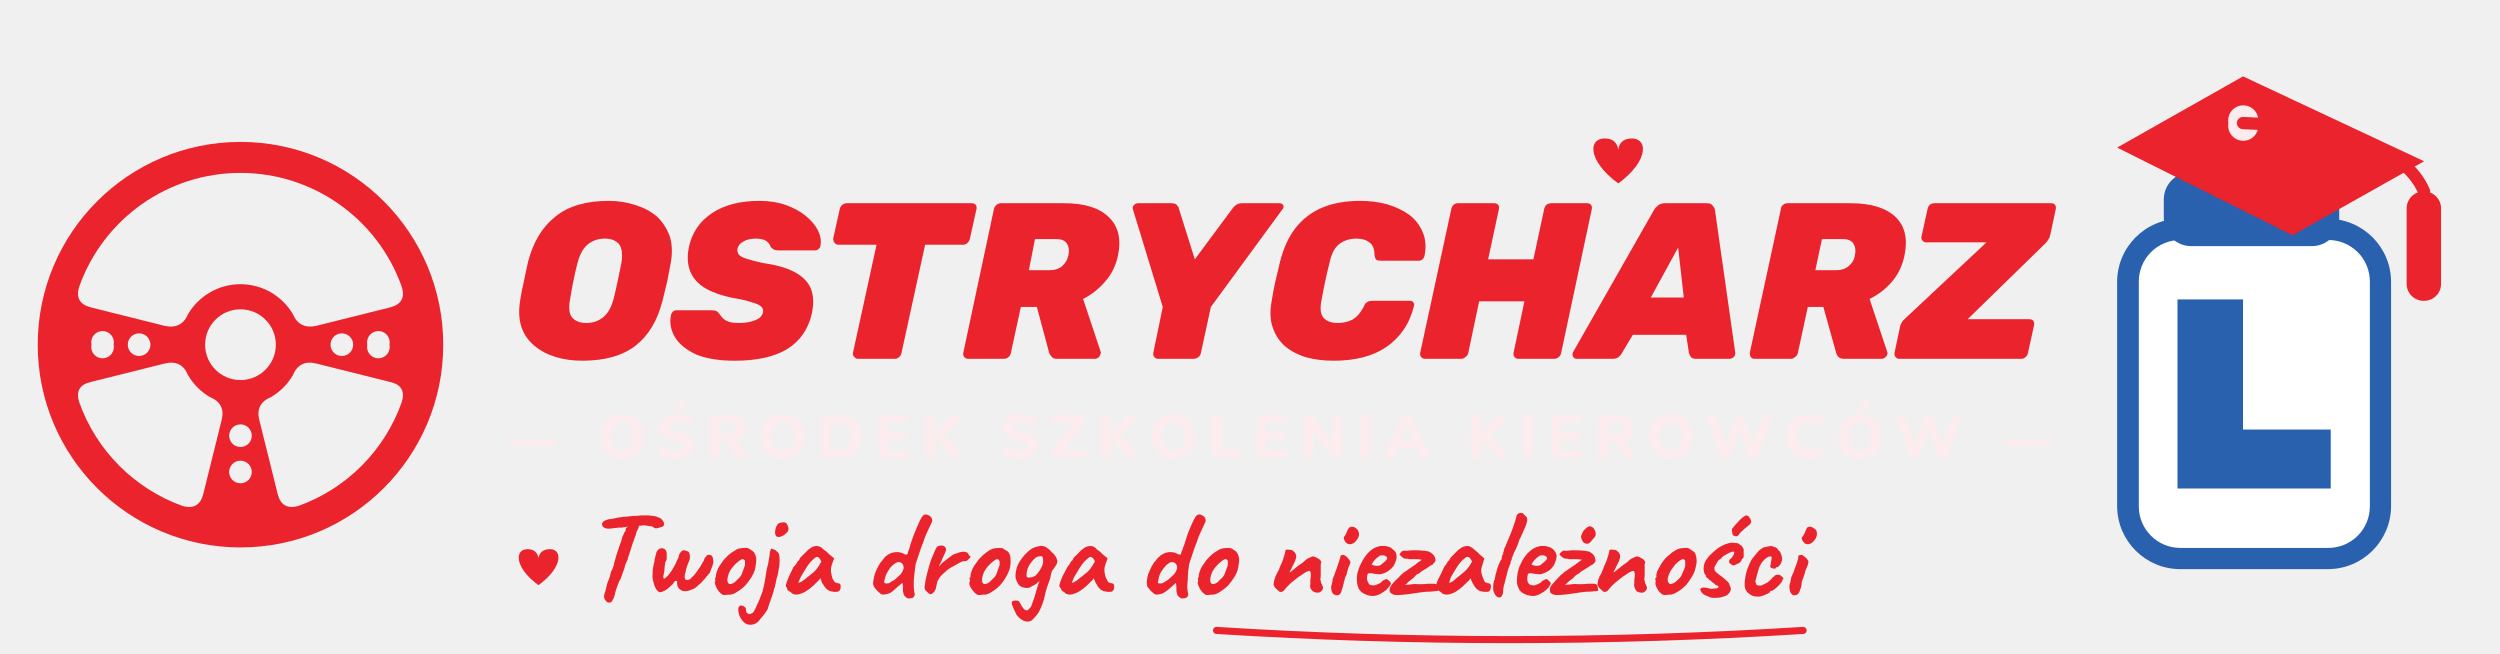
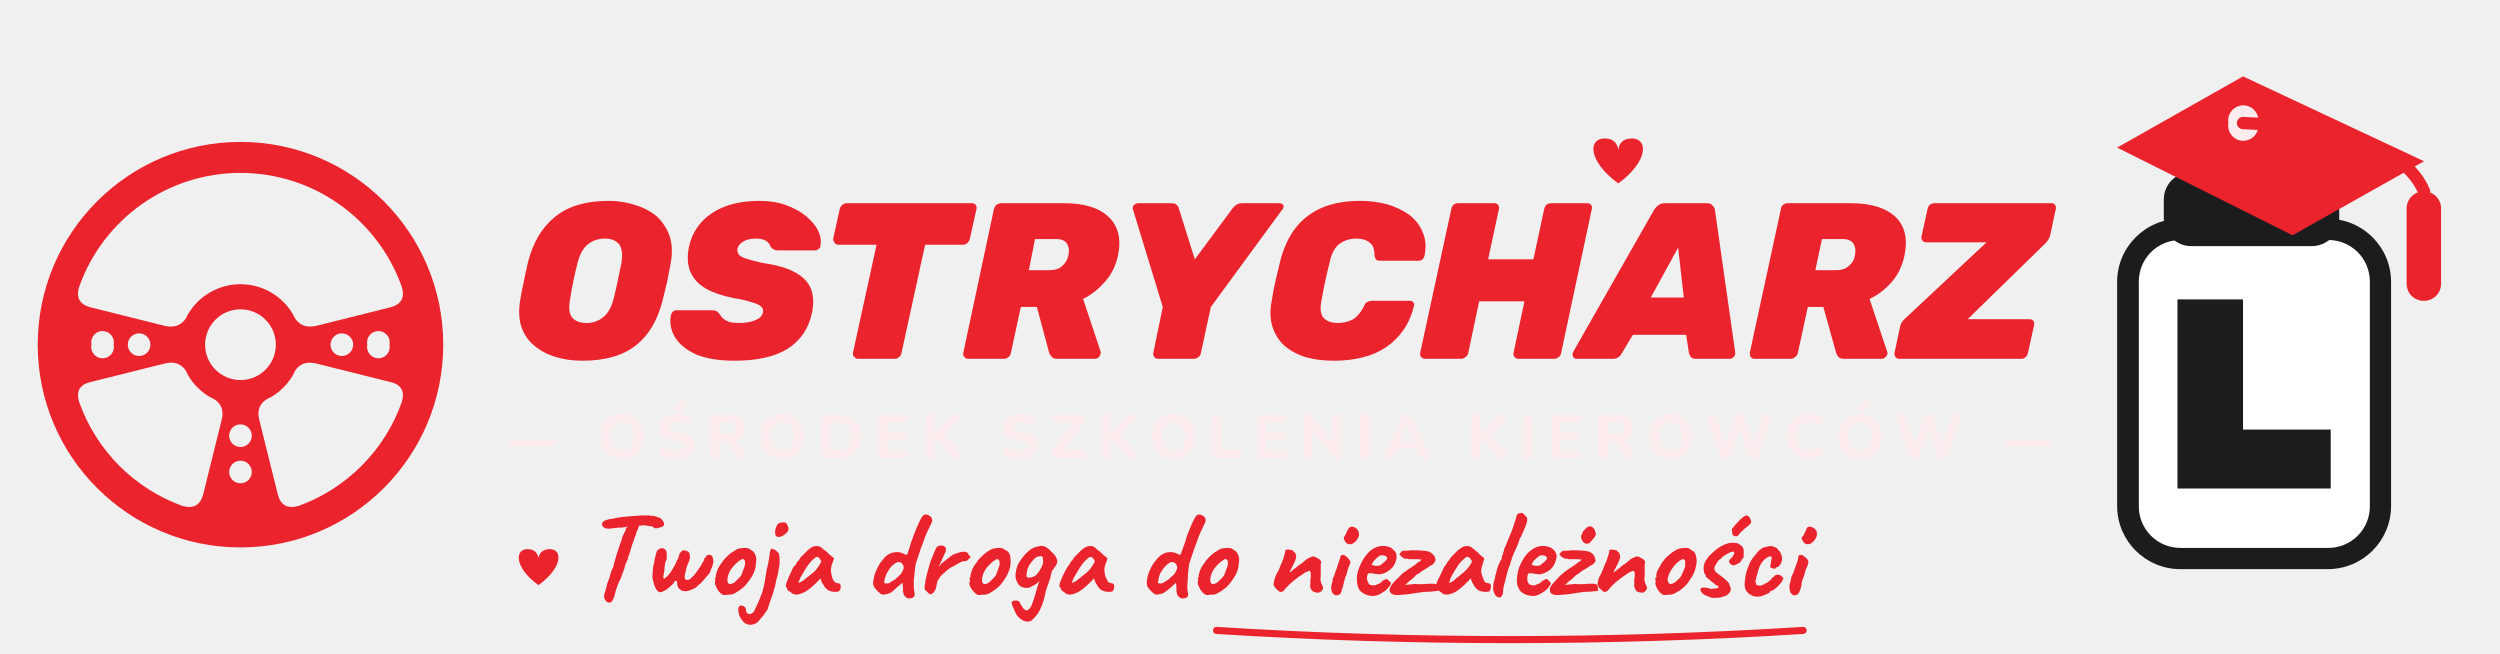
<svg xmlns="http://www.w3.org/2000/svg" viewBox="0 0 5302 1387" width="5302" height="1387" role="img" aria-label="OSK Ostrycharz — Ośrodek Szkolenia Kierowców">
  <path fill="#EA232C" d="M80,731A430,430 0 1,1 940,731A430,430 0 1,1 80,731ZM852,608A363,363 0 0,0 168,608Q157,643 193,652L349,691Q385,699 399,666A129,129 0 0,1 621,666Q635,699 671,691L827,652Q863,643 852,608ZM168,853A363,363 0 0,0 387,1073Q422,1083 431,1048L470,891Q479,856 445,842A129,129 0 0,1 399,796Q385,762 349,771L193,810Q157,818 168,853ZM633,1073A363,363 0 0,0 852,853Q863,818 827,810L671,771Q635,762 621,796A129,129 0 0,1 575,842Q541,856 550,891L589,1048Q598,1083 633,1073ZM435,731A75,75 0 1,0 585,731A75,75 0 1,0 435,731ZM701,731A24,24 0 1,0 749,731A24,24 0 1,0 701,731ZM271,731A24,24 0 1,0 319,731A24,24 0 1,0 271,731ZM779,731A24,24 0 1,0 826,731A24,24 0 1,0 779,731ZM194,731A24,24 0 1,0 241,731A24,24 0 1,0 194,731ZM486,924A24,24 0 1,0 534,924A24,24 0 1,0 486,924ZM486,1001A24,24 0 1,0 534,1001A24,24 0 1,0 486,1001Z" />
  <path fill="#EA232C" d="M1235 765Q1204 765 1178 757Q1152 749 1133 733Q1114 717 1106 694Q1098 670 1103 638Q1106 618 1111 597Q1115 576 1120 555Q1136 493 1177 460Q1218 426 1291 426Q1321 426 1348 435Q1374 443 1393 459Q1411 476 1420 500Q1428 524 1423 555Q1419 576 1415 597Q1410 618 1405 638Q1389 701 1348 733Q1307 765 1235 765ZM1244 685Q1264 685 1279 673Q1294 661 1301 635Q1306 615 1310 596Q1314 576 1318 557Q1322 530 1313 518Q1303 506 1283 506Q1262 506 1247 518Q1232 530 1225 557Q1220 576 1216 596Q1212 615 1209 635Q1204 661 1213 673Q1223 685 1244 685Z M1558 765Q1509 765 1477 752Q1446 738 1432 716Q1418 693 1423 668Q1424 664 1427 661Q1430 658 1434 658H1509Q1516 658 1520 660Q1523 662 1526 666Q1529 671 1534 676Q1539 680 1547 683Q1555 685 1567 685Q1588 685 1602 679Q1615 674 1618 663Q1620 655 1614 650Q1609 645 1594 641Q1580 636 1555 632Q1520 625 1497 612Q1473 598 1464 576Q1455 554 1461 524Q1471 478 1510 452Q1549 426 1611 426Q1642 426 1667 435Q1692 444 1709 458Q1727 473 1735 489Q1743 506 1740 521Q1740 525 1736 528Q1733 531 1729 531H1650Q1644 531 1641 529Q1637 527 1634 523Q1633 517 1625 511Q1617 506 1603 506Q1587 506 1577 512Q1567 517 1564 527Q1563 535 1567 540Q1571 545 1584 549Q1596 553 1619 558Q1662 564 1687 578Q1712 592 1720 613Q1728 634 1722 664Q1711 714 1670 740Q1629 765 1558 765Z M1819 761Q1815 761 1812 757Q1808 754 1809 748L1859 519H1778Q1773 519 1770 515Q1767 511 1767 506L1781 443Q1782 438 1787 434Q1791 431 1796 431H2061Q2066 431 2069 434Q2072 438 2071 443L2057 506Q2056 511 2052 515Q2048 519 2043 519H1962L1912 748Q1911 754 1907 757Q1903 761 1898 761Z M2053 761Q2048 761 2045 757Q2042 754 2043 748L2108 443Q2109 438 2114 434Q2118 431 2123 431H2257Q2321 431 2351 460Q2382 489 2371 542Q2364 575 2343 598Q2323 621 2297 634L2334 745Q2334 747 2335 748Q2335 749 2334 750Q2333 755 2330 758Q2326 761 2322 761H2242Q2233 761 2230 756Q2226 752 2225 748L2199 651H2165L2144 748Q2143 754 2139 757Q2135 761 2129 761ZM2182 573H2226Q2243 573 2253 564Q2263 555 2266 541Q2269 527 2263 517Q2257 507 2240 507H2195Z M2456 761Q2451 761 2448 757Q2445 754 2446 748L2466 651L2403 445Q2401 440 2404 436Q2408 431 2414 431H2484Q2493 431 2496 435Q2500 439 2500 442L2534 550L2614 442Q2616 439 2621 435Q2626 431 2635 431H2713Q2720 431 2722 436Q2723 441 2719 445L2568 651L2547 748Q2546 754 2542 757Q2537 761 2532 761Z M2829 765Q2797 765 2771 758Q2744 750 2725 734Q2707 718 2699 694Q2691 670 2697 638Q2700 618 2705 596Q2710 574 2715 554Q2726 511 2748 483Q2771 454 2805 440Q2839 426 2885 426Q2914 426 2941 433Q2968 441 2988 455Q3008 470 3017 492Q3027 514 3021 543Q3020 547 3017 550Q3013 553 3009 553H2929Q2922 553 2919 551Q2916 548 2915 541Q2915 521 2904 514Q2894 506 2877 506Q2856 506 2841 517Q2826 528 2820 556Q2810 595 2803 635Q2797 663 2807 674Q2817 685 2837 685Q2854 685 2868 678Q2882 670 2892 651Q2895 643 2899 641Q2903 638 2911 638H2991Q2995 638 2997 641Q3000 644 2999 648Q2992 677 2977 699Q2962 721 2940 736Q2918 751 2890 758Q2862 765 2829 765Z M3023 761Q3017 761 3014 757Q3011 754 3012 748L3078 443Q3079 438 3083 434Q3087 431 3092 431H3169Q3174 431 3177 434Q3180 438 3179 443L3156 550H3252L3275 443Q3276 438 3280 434Q3285 431 3290 431H3366Q3371 431 3374 434Q3377 438 3376 443L3311 748Q3310 754 3306 757Q3302 761 3296 761H3220Q3215 761 3212 757Q3209 754 3210 748L3233 639H3137L3114 748Q3113 754 3108 757Q3104 761 3099 761Z M3344 761Q3338 761 3336 756Q3334 752 3336 747L3508 445Q3511 440 3516 436Q3522 431 3531 431H3620Q3629 431 3632 436Q3636 440 3637 445L3680 747Q3681 753 3677 757Q3673 761 3668 761H3597Q3589 761 3586 757Q3583 753 3582 749L3576 710H3463L3439 750Q3437 754 3433 757Q3428 761 3420 761ZM3501 631H3571L3559 525Z M3721 761Q3716 761 3713 757Q3711 754 3711 748L3777 443Q3777 438 3782 434Q3786 431 3791 431H3925Q3989 431 4020 460Q4050 489 4039 542Q4032 575 4012 598Q3992 621 3965 634L4002 745Q4003 747 4003 748Q4003 749 4003 750Q4002 755 3998 758Q3995 761 3990 761H3911Q3902 761 3898 756Q3895 752 3894 748L3867 651H3834L3813 748Q3812 754 3807 757Q3803 761 3798 761ZM3850 573H3895Q3911 573 3921 564Q3932 555 3934 541Q3937 527 3931 517Q3925 507 3908 507H3864Z M4028 761Q4023 761 4020 757Q4017 754 4018 748L4030 691Q4032 685 4035 681Q4039 677 4041 675L4213 514H4085Q4080 514 4077 510Q4074 507 4075 502L4088 443Q4089 438 4093 434Q4097 431 4103 431H4350Q4356 431 4358 434Q4361 438 4360 443L4348 499Q4347 504 4344 508Q4342 512 4339 515L4173 677H4304Q4309 677 4312 680Q4315 684 4314 689L4301 748Q4300 754 4296 757Q4292 761 4287 761Z" />
  <path fill="#FDECED" d="M1319 973Q1306 973 1296 967Q1285 961 1280 950Q1274 940 1274 925Q1274 915 1277 906Q1280 897 1286 891Q1292 885 1301 882Q1309 878 1319 878Q1333 878 1343 884Q1353 890 1359 900Q1365 911 1365 925Q1365 936 1361 945Q1358 954 1352 960Q1346 966 1338 969Q1330 973 1319 973ZM1319 956Q1327 956 1332 952Q1338 948 1341 942Q1344 935 1344 925Q1344 911 1337 903Q1331 895 1319 895Q1312 895 1306 899Q1301 902 1298 909Q1295 916 1295 925Q1295 940 1301 948Q1308 956 1319 956Z M1434 973Q1429 973 1423 972Q1417 971 1412 970Q1407 968 1403 966Q1400 964 1399 962Q1398 959 1398 956Q1398 954 1400 952Q1402 950 1404 949Q1407 949 1410 950Q1415 953 1421 955Q1428 956 1434 956Q1443 956 1448 953Q1452 950 1452 946Q1452 942 1449 940Q1446 938 1439 936L1424 933Q1412 930 1405 924Q1399 918 1399 907Q1399 901 1402 895Q1405 890 1410 886Q1415 882 1422 880Q1428 878 1437 878Q1444 878 1451 880Q1458 882 1463 885Q1466 887 1467 889Q1468 891 1468 894Q1467 896 1466 898Q1464 900 1461 900Q1459 901 1456 899Q1451 897 1446 896Q1442 895 1436 895Q1431 895 1427 896Q1423 898 1421 900Q1419 903 1419 906Q1419 910 1422 913Q1425 915 1432 916L1446 919Q1459 922 1465 928Q1472 934 1472 944Q1472 951 1469 956Q1466 961 1461 965Q1456 969 1450 971Q1443 973 1434 973ZM1443 871Q1441 873 1439 873Q1437 873 1435 872Q1433 870 1433 868Q1432 866 1433 864L1443 850Q1444 848 1447 847Q1449 847 1451 848Q1453 849 1455 850Q1456 852 1456 854Q1457 856 1455 859Z M1516 973Q1511 973 1508 970Q1505 967 1505 962V890Q1505 885 1508 882Q1511 880 1516 880H1547Q1563 880 1571 887Q1579 894 1579 908Q1579 916 1576 923Q1572 929 1565 932Q1558 936 1547 936L1549 933H1554Q1559 933 1563 936Q1567 939 1570 944L1579 959Q1580 962 1580 966Q1580 969 1578 971Q1576 973 1571 973Q1567 973 1564 971Q1562 969 1560 965L1547 942Q1545 938 1542 937Q1540 936 1536 936H1526V962Q1526 967 1523 970Q1521 973 1516 973ZM1526 921H1544Q1552 921 1556 918Q1560 915 1560 908Q1560 902 1556 899Q1552 895 1544 895H1526Z M1660 973Q1646 973 1636 967Q1626 961 1620 950Q1614 940 1614 925Q1614 915 1617 906Q1621 897 1627 891Q1633 885 1641 882Q1649 878 1660 878Q1673 878 1683 884Q1694 890 1699 900Q1705 911 1705 925Q1705 936 1702 945Q1698 954 1693 960Q1687 966 1678 969Q1670 973 1660 973ZM1660 956Q1667 956 1673 952Q1678 948 1681 942Q1684 935 1684 925Q1684 911 1677 903Q1671 895 1660 895Q1652 895 1647 899Q1641 902 1638 909Q1635 916 1635 925Q1635 940 1642 948Q1648 956 1660 956Z M1752 971Q1747 971 1744 969Q1741 966 1741 961V890Q1741 885 1744 882Q1747 880 1752 880H1777Q1801 880 1814 892Q1827 903 1827 925Q1827 936 1823 945Q1820 954 1814 959Q1807 965 1798 968Q1789 971 1777 971ZM1762 955H1776Q1784 955 1789 953Q1795 951 1798 948Q1802 944 1804 938Q1805 933 1805 925Q1805 911 1798 903Q1791 896 1776 896H1762Z M1874 971Q1868 971 1866 969Q1863 966 1863 961V890Q1863 885 1866 882Q1868 880 1874 880H1919Q1923 880 1925 882Q1927 884 1927 887Q1927 891 1925 893Q1923 895 1919 895H1882V917H1916Q1920 917 1922 919Q1924 921 1924 925Q1924 929 1922 931Q1920 933 1916 933H1882V956H1919Q1923 956 1925 958Q1927 960 1927 963Q1927 967 1925 969Q1923 971 1919 971Z M1973 973Q1968 973 1965 970Q1963 967 1963 962V889Q1963 884 1965 881Q1968 878 1973 878Q1978 878 1980 881Q1983 884 1983 889V920H1983L2018 883Q2020 881 2022 880Q2025 879 2028 879Q2032 879 2034 881Q2036 883 2036 886Q2036 890 2033 892L1999 928L1999 919L2035 958Q2038 961 2038 965Q2038 968 2036 970Q2034 973 2029 973Q2026 973 2023 971Q2021 969 2018 966L1983 929H1983V962Q1983 967 1980 970Q1978 973 1973 973Z M2163 973Q2158 973 2152 972Q2146 971 2141 970Q2136 968 2132 966Q2129 964 2128 962Q2127 959 2127 956Q2127 954 2129 952Q2131 950 2133 949Q2136 949 2139 950Q2144 953 2150 955Q2157 956 2163 956Q2173 956 2177 953Q2181 950 2181 946Q2181 942 2178 940Q2175 938 2168 936L2153 933Q2141 930 2135 924Q2128 918 2128 907Q2128 901 2131 895Q2134 890 2139 886Q2144 882 2151 880Q2157 878 2166 878Q2173 878 2180 880Q2187 882 2192 885Q2195 887 2196 889Q2197 891 2197 894Q2196 896 2195 898Q2193 900 2191 900Q2188 901 2185 899Q2180 897 2175 896Q2171 895 2166 895Q2160 895 2156 896Q2152 898 2150 900Q2148 903 2148 906Q2148 910 2151 913Q2154 915 2161 916L2175 919Q2188 922 2194 928Q2201 934 2201 944Q2201 951 2198 956Q2195 961 2190 965Q2185 969 2179 971Q2172 973 2163 973Z M2241 971Q2237 971 2234 970Q2232 968 2231 965Q2230 963 2231 959Q2232 956 2234 952L2282 890V896H2239Q2235 896 2232 894Q2230 892 2230 888Q2230 884 2232 882Q2235 880 2239 880H2291Q2295 880 2298 881Q2300 883 2301 886Q2302 888 2301 892Q2300 895 2297 899L2250 961V955H2295Q2299 955 2302 957Q2304 959 2304 963Q2304 967 2302 969Q2299 971 2295 971Z M2346 973Q2341 973 2338 970Q2335 967 2335 962V889Q2335 884 2338 881Q2341 878 2346 878Q2350 878 2353 881Q2356 884 2356 889V920H2356L2391 883Q2393 881 2395 880Q2398 879 2401 879Q2405 879 2407 881Q2409 883 2409 886Q2409 890 2406 892L2371 928L2372 919L2408 958Q2411 961 2411 965Q2411 968 2409 970Q2407 973 2402 973Q2398 973 2396 971Q2394 969 2391 966L2356 929H2356V962Q2356 967 2353 970Q2351 973 2346 973Z M2489 973Q2475 973 2465 967Q2454 961 2449 950Q2443 940 2443 925Q2443 915 2446 906Q2450 897 2456 891Q2462 885 2470 882Q2478 878 2489 878Q2502 878 2512 884Q2523 890 2528 900Q2534 911 2534 925Q2534 936 2531 945Q2527 954 2521 960Q2515 966 2507 969Q2499 973 2489 973ZM2489 956Q2496 956 2502 952Q2507 948 2510 942Q2513 935 2513 925Q2513 911 2506 903Q2500 895 2489 895Q2481 895 2475 899Q2470 902 2467 909Q2464 916 2464 925Q2464 940 2471 948Q2477 956 2489 956Z M2581 971Q2576 971 2573 969Q2570 966 2570 961V890Q2570 885 2573 882Q2576 879 2580 879Q2585 879 2588 882Q2591 885 2591 890V954H2625Q2630 954 2632 957Q2634 959 2634 963Q2634 967 2632 969Q2630 971 2625 971Z M2676 971Q2671 971 2669 969Q2666 966 2666 961V890Q2666 885 2669 882Q2671 880 2676 880H2722Q2726 880 2728 882Q2730 884 2730 887Q2730 891 2728 893Q2726 895 2722 895H2685V917H2719Q2723 917 2725 919Q2727 921 2727 925Q2727 929 2725 931Q2723 933 2719 933H2685V956H2722Q2726 956 2728 958Q2730 960 2730 963Q2730 967 2728 969Q2726 971 2722 971Z M2775 973Q2770 973 2768 970Q2765 968 2765 963V889Q2765 884 2768 881Q2770 878 2774 878Q2778 878 2780 880Q2782 881 2784 884L2830 943H2826V888Q2826 883 2829 881Q2831 878 2836 878Q2840 878 2843 881Q2845 883 2845 888V963Q2845 967 2843 970Q2841 973 2837 973Q2833 973 2831 971Q2829 970 2826 967L2781 908H2784V963Q2784 968 2782 970Q2779 973 2775 973Z M2894 973Q2890 973 2887 970Q2884 967 2884 962V889Q2884 884 2887 881Q2890 878 2894 878Q2899 878 2902 881Q2904 884 2904 889V962Q2904 967 2902 970Q2899 973 2894 973Z M2946 973Q2943 973 2940 971Q2938 969 2938 966Q2937 963 2939 960L2972 887Q2974 882 2977 880Q2980 878 2984 878Q2987 878 2990 880Q2993 882 2995 887L3029 960Q3030 963 3030 966Q3029 969 3027 971Q3025 973 3022 973Q3017 973 3015 970Q3012 968 3010 964L3003 946L3011 951H2956L2965 946L2957 964Q2955 968 2953 970Q2951 973 2946 973ZM2983 901 2967 941 2963 936H3004L3001 941L2984 901Z M3130 973Q3125 973 3122 970Q3120 967 3120 962V889Q3120 884 3122 881Q3125 878 3130 878Q3135 878 3137 881Q3140 884 3140 889V920H3140L3175 883Q3177 881 3180 880Q3182 879 3185 879Q3190 879 3192 881Q3194 883 3193 886Q3193 890 3191 892L3156 928L3156 919L3192 958Q3195 961 3195 965Q3196 968 3193 970Q3191 973 3187 973Q3183 973 3181 971Q3178 969 3175 966L3140 929H3140V962Q3140 967 3138 970Q3135 973 3130 973Z M3240 973Q3235 973 3233 970Q3230 967 3230 962V889Q3230 884 3233 881Q3235 878 3240 878Q3245 878 3248 881Q3250 884 3250 889V962Q3250 967 3248 970Q3245 973 3240 973Z M3300 971Q3295 971 3292 969Q3290 966 3290 961V890Q3290 885 3292 882Q3295 880 3300 880H3346Q3350 880 3352 882Q3354 884 3354 887Q3354 891 3352 893Q3350 895 3346 895H3309V917H3343Q3347 917 3349 919Q3351 921 3351 925Q3351 929 3349 931Q3347 933 3343 933H3309V956H3346Q3350 956 3352 958Q3354 960 3354 963Q3354 967 3352 969Q3350 971 3346 971Z M3399 973Q3395 973 3392 970Q3389 967 3389 962V890Q3389 885 3392 882Q3395 880 3400 880H3431Q3447 880 3455 887Q3463 894 3463 908Q3463 916 3460 923Q3456 929 3449 932Q3442 936 3431 936L3432 933H3438Q3443 933 3447 936Q3451 939 3454 944L3462 959Q3464 962 3464 966Q3464 969 3462 971Q3460 973 3455 973Q3451 973 3448 971Q3446 969 3444 965L3431 942Q3429 938 3426 937Q3423 936 3419 936H3410V962Q3410 967 3407 970Q3405 973 3399 973ZM3410 921H3428Q3436 921 3440 918Q3444 915 3444 908Q3444 902 3440 899Q3436 895 3428 895H3410Z M3543 973Q3530 973 3520 967Q3509 961 3504 950Q3498 940 3498 925Q3498 915 3501 906Q3505 897 3511 891Q3517 885 3525 882Q3533 878 3543 878Q3557 878 3567 884Q3578 890 3583 900Q3589 911 3589 925Q3589 936 3586 945Q3582 954 3576 960Q3570 966 3562 969Q3554 973 3543 973ZM3543 956Q3551 956 3557 952Q3562 948 3565 942Q3568 935 3568 925Q3568 911 3561 903Q3555 895 3543 895Q3536 895 3530 899Q3525 902 3522 909Q3519 916 3519 925Q3519 940 3526 948Q3532 956 3543 956Z M3659 973Q3655 973 3653 971Q3650 969 3648 964L3622 890Q3620 885 3623 882Q3625 878 3631 878Q3635 878 3638 880Q3640 882 3641 887L3663 950H3657L3680 887Q3681 882 3684 880Q3686 878 3690 878Q3693 878 3696 880Q3698 882 3699 887L3721 950H3716L3738 887Q3739 882 3742 880Q3744 878 3748 878Q3753 878 3756 882Q3758 885 3756 890L3730 964Q3728 969 3726 971Q3723 973 3719 973Q3715 973 3712 971Q3710 969 3708 964L3688 906H3691L3670 964Q3668 969 3666 971Q3663 973 3659 973Z M3836 973Q3822 973 3811 967Q3801 961 3795 950Q3789 940 3789 925Q3789 915 3792 906Q3796 897 3802 891Q3808 885 3817 882Q3825 878 3836 878Q3843 878 3850 880Q3856 881 3861 884Q3865 886 3866 889Q3867 892 3867 894Q3866 897 3864 899Q3863 901 3860 902Q3857 902 3854 900Q3850 898 3846 897Q3842 896 3837 896Q3828 896 3823 899Q3817 903 3814 909Q3811 916 3811 925Q3811 935 3814 941Q3817 948 3823 952Q3828 955 3837 955Q3841 955 3846 954Q3850 953 3854 951Q3857 949 3860 949Q3863 950 3865 952Q3866 954 3867 956Q3867 959 3866 962Q3865 964 3862 966Q3857 969 3850 971Q3843 973 3836 973Z M3945 973Q3931 973 3921 967Q3910 961 3905 950Q3899 940 3899 925Q3899 915 3902 906Q3906 897 3912 891Q3918 885 3926 882Q3934 878 3945 878Q3958 878 3968 884Q3979 890 3984 900Q3990 911 3990 925Q3990 936 3987 945Q3983 954 3977 960Q3971 966 3963 969Q3955 973 3945 973ZM3945 956Q3952 956 3958 952Q3963 948 3966 942Q3969 935 3969 925Q3969 911 3962 903Q3956 895 3945 895Q3937 895 3932 899Q3926 902 3923 909Q3920 916 3920 925Q3920 940 3927 948Q3933 956 3945 956ZM3952 871Q3950 873 3948 873Q3946 873 3944 872Q3942 870 3942 868Q3941 866 3943 864L3952 850Q3954 848 3956 847Q3958 847 3960 848Q3963 849 3964 850Q3966 852 3966 854Q3966 856 3964 859Z M4060 973Q4056 973 4054 971Q4051 969 4049 964L4023 890Q4021 885 4024 882Q4026 878 4032 878Q4036 878 4039 880Q4041 882 4042 887L4064 950H4058L4081 887Q4082 882 4085 880Q4087 878 4091 878Q4094 878 4097 880Q4099 882 4100 887L4122 950H4117L4139 887Q4140 882 4143 880Q4145 878 4149 878Q4154 878 4157 882Q4159 885 4157 890L4131 964Q4129 969 4127 971Q4124 973 4120 973Q4116 973 4113 971Q4111 969 4109 964L4089 906H4092L4071 964Q4069 969 4067 971Q4065 973 4060 973Z" />
  <path stroke="#FDECED" stroke-width="14" stroke-linecap="round" d="M1087,939h86M4258,939h86" />
  <path fill="#EA232C" d="M1292 1278Q1287 1278 1284 1273Q1281 1269 1281 1265Q1281 1261 1284 1253Q1286 1245 1288 1237Q1291 1229 1293 1224Q1294 1220 1295 1216Q1296 1213 1296 1212Q1297 1211 1299 1206Q1301 1202 1302 1197Q1302 1195 1304 1189Q1306 1183 1308 1175Q1311 1167 1313 1160Q1316 1152 1318 1146Q1320 1140 1320 1138Q1322 1135 1323 1132Q1324 1129 1325 1128Q1326 1127 1327 1125Q1327 1124 1327 1122Q1327 1121 1328 1120Q1329 1120 1329 1118Q1330 1118 1330 1118Q1330 1119 1332 1117L1333 1108L1357 1108Q1356 1111 1355 1116Q1354 1121 1350 1128Q1349 1134 1347 1138Q1345 1142 1345 1144Q1345 1144 1343 1149Q1341 1154 1339 1161Q1337 1168 1335 1174Q1332 1181 1331 1187Q1329 1192 1328 1193Q1326 1197 1324 1206Q1321 1214 1316 1228Q1313 1232 1310 1241Q1307 1249 1305 1256Q1303 1267 1300 1271Q1298 1276 1296 1277Q1294 1278 1292 1278ZM1295 1121Q1284 1122 1280 1118Q1276 1115 1277 1110Q1278 1107 1281 1105Q1284 1103 1292 1101Q1295 1101 1300 1100Q1304 1099 1309 1098Q1317 1097 1323 1096Q1329 1096 1335 1095Q1341 1094 1351 1094Q1358 1093 1364 1093Q1369 1093 1369 1093Q1370 1093 1375 1093Q1380 1094 1385 1094Q1391 1095 1393 1096Q1400 1098 1403 1101Q1407 1105 1408 1109Q1409 1112 1408 1114Q1407 1116 1405 1117Q1399 1119 1395 1120Q1391 1121 1388 1120Q1386 1118 1384 1117Q1383 1116 1379 1116Q1374 1115 1366 1114Q1358 1115 1353 1115Q1347 1115 1347 1117L1331 1117L1318 1119Q1316 1119 1311 1119Q1306 1120 1301 1120Q1297 1121 1295 1121Z M1400 1256Q1396 1256 1392 1250Q1388 1244 1386 1235Q1383 1226 1384 1218Q1384 1209 1385 1204Q1386 1199 1387 1194Q1388 1192 1388 1191Q1388 1190 1388 1188Q1389 1185 1390 1180Q1391 1175 1392 1172Q1393 1169 1394 1168Q1397 1164 1401 1163Q1405 1162 1409 1164Q1412 1166 1413 1169Q1414 1171 1414 1175Q1414 1180 1414 1185Q1413 1190 1411 1192Q1411 1193 1410 1199Q1409 1205 1409 1211Q1408 1217 1407 1221Q1406 1225 1408 1227Q1409 1228 1413 1224Q1417 1221 1424 1211Q1429 1203 1431 1199Q1434 1194 1435 1190Q1437 1187 1439 1182Q1440 1177 1441 1175Q1442 1172 1444 1171Q1446 1167 1451 1167Q1456 1168 1460 1170Q1463 1173 1463 1179Q1464 1184 1461 1191Q1459 1195 1457 1201Q1455 1207 1454 1213Q1452 1218 1452 1223Q1452 1228 1454 1229Q1455 1230 1457 1230Q1461 1230 1464 1228Q1466 1225 1472 1220Q1474 1217 1478 1212Q1481 1208 1485 1202Q1488 1197 1490 1193Q1493 1189 1493 1188Q1493 1186 1495 1183Q1497 1181 1498 1180Q1498 1178 1501 1177Q1503 1176 1506 1177Q1509 1177 1510 1180Q1512 1181 1512 1185Q1513 1189 1513 1192Q1512 1195 1511 1200Q1509 1205 1507 1210Q1506 1215 1504 1216Q1503 1217 1501 1220Q1498 1223 1496 1226Q1489 1234 1486 1237Q1483 1239 1481 1241Q1476 1247 1468 1250Q1461 1253 1455 1254Q1448 1254 1445 1252Q1436 1247 1436 1237Q1436 1235 1436 1233Q1435 1232 1435 1232Q1434 1232 1432 1232Q1430 1233 1429 1236Q1426 1240 1420 1245Q1415 1250 1409 1253Q1403 1256 1400 1256Z M1537 1262Q1534 1262 1532 1261Q1530 1259 1527 1257Q1522 1252 1519 1245Q1516 1239 1516 1235Q1517 1233 1517 1231Q1517 1229 1517 1229Q1516 1227 1516 1227Q1517 1226 1517 1225Q1519 1225 1518 1222Q1518 1220 1520 1213Q1522 1206 1526 1200Q1528 1197 1531 1193Q1534 1188 1538 1184Q1542 1180 1545 1177Q1552 1171 1558 1168Q1563 1164 1569 1163Q1575 1162 1581 1162Q1588 1162 1592 1166Q1598 1169 1600 1173Q1603 1178 1604 1185Q1604 1193 1602 1204Q1600 1216 1589 1231Q1582 1241 1576 1246Q1569 1252 1562 1256Q1556 1260 1550 1261Q1543 1261 1537 1262ZM1564 1229Q1570 1224 1573 1218Q1575 1212 1578 1204Q1579 1202 1580 1198Q1580 1195 1580 1191Q1580 1188 1578 1187Q1576 1185 1573 1186Q1571 1187 1567 1190Q1559 1196 1552 1205Q1545 1214 1543 1226Q1542 1233 1544 1236Q1546 1240 1552 1238Q1557 1237 1564 1229Z M1606 1320Q1600 1325 1591 1325Q1582 1325 1576 1318Q1569 1310 1567 1302Q1565 1294 1566 1289Q1568 1284 1572 1284Q1573 1284 1576 1285Q1578 1286 1580 1288Q1582 1289 1582 1292Q1582 1296 1583 1298Q1584 1301 1588 1302Q1590 1303 1594 1301Q1597 1300 1600 1295Q1602 1291 1605 1284Q1609 1276 1612 1268Q1615 1260 1617 1255Q1620 1244 1622 1233Q1624 1221 1626 1208Q1628 1201 1629 1196Q1630 1191 1630 1190Q1630 1189 1631 1185Q1631 1182 1632 1179Q1632 1175 1633 1170Q1635 1165 1635 1164Q1635 1163 1638 1164Q1641 1165 1643 1166Q1646 1167 1647 1169Q1650 1171 1651 1173Q1653 1176 1653 1181Q1654 1187 1653 1198Q1653 1200 1652 1204Q1651 1209 1650 1216Q1649 1222 1647 1227Q1646 1233 1645 1237Q1644 1241 1643 1246Q1641 1250 1641 1252Q1641 1254 1639 1259Q1638 1263 1636 1268Q1634 1272 1634 1274Q1634 1275 1632 1279Q1631 1283 1628 1292Q1626 1295 1622 1301Q1618 1307 1613 1312Q1609 1318 1606 1320ZM1646 1137Q1643 1133 1644 1126Q1645 1118 1649 1112Q1653 1108 1659 1108Q1665 1107 1668 1110Q1671 1115 1672 1119Q1673 1124 1670 1128Q1663 1136 1656 1138Q1649 1140 1646 1137Z M1679 1258Q1678 1256 1674 1254Q1670 1252 1670 1251Q1670 1250 1669 1247Q1668 1245 1667 1244Q1666 1242 1668 1236Q1670 1230 1674 1221Q1678 1212 1683 1202Q1686 1200 1688 1197Q1690 1193 1691 1192Q1691 1191 1692 1190Q1693 1189 1694 1189L1696 1185Q1696 1184 1699 1181Q1702 1178 1706 1174Q1710 1170 1714 1166Q1718 1163 1721 1161Q1726 1158 1732 1158Q1738 1158 1743 1162Q1743 1162 1746 1165Q1749 1167 1753 1170Q1756 1173 1759 1176L1769 1184L1764 1198Q1761 1208 1763 1216Q1764 1224 1767 1230Q1769 1233 1771 1235Q1773 1236 1777 1237Q1779 1237 1781 1238Q1783 1240 1783 1243Q1783 1249 1781 1252Q1778 1255 1776 1255Q1767 1256 1759 1253Q1751 1250 1745 1238Q1743 1237 1742 1232Q1740 1228 1740 1226Q1739 1228 1737 1230Q1735 1232 1734 1233Q1715 1253 1701 1258Q1688 1264 1679 1258ZM1693 1236Q1695 1236 1699 1234Q1703 1232 1710 1226Q1719 1219 1725 1214Q1731 1209 1736 1201L1742 1191Q1739 1185 1737 1183Q1735 1181 1733 1181Q1730 1181 1725 1186Q1720 1190 1714 1198Q1708 1207 1701 1219Q1697 1225 1695 1231Q1693 1236 1693 1236Z M1929 1269Q1925 1270 1922 1267Q1919 1265 1917 1262Q1916 1257 1915 1254Q1915 1250 1915 1245L1914 1236L1903 1245Q1894 1254 1887 1258Q1879 1261 1872 1261Q1869 1261 1865 1257Q1861 1254 1858 1250Q1854 1246 1853 1243Q1851 1239 1852 1233Q1853 1226 1855 1218Q1858 1210 1862 1202Q1866 1194 1871 1189Q1879 1176 1893 1172Q1906 1169 1916 1174Q1920 1177 1923 1176Q1925 1176 1925 1173Q1926 1169 1928 1165Q1929 1161 1931 1154Q1938 1133 1943 1122Q1948 1110 1952 1102Q1955 1096 1958 1093Q1961 1091 1963 1091Q1966 1091 1970 1093Q1975 1096 1976 1099Q1977 1102 1977 1104Q1977 1107 1975 1110Q1972 1116 1967 1127Q1962 1137 1958 1150Q1953 1162 1949 1175Q1945 1187 1942 1196Q1941 1202 1940 1211Q1939 1220 1938 1230Q1938 1239 1938 1247Q1939 1254 1939 1256Q1941 1261 1939 1264Q1938 1267 1935 1268Q1932 1269 1929 1269ZM1885 1237Q1889 1235 1891 1233Q1894 1232 1898 1229Q1906 1222 1910 1218Q1914 1213 1916 1207Q1917 1203 1916 1200Q1915 1197 1912 1194Q1909 1192 1904 1192Q1900 1193 1894 1198Q1887 1204 1883 1212Q1878 1219 1875 1234Q1875 1236 1877 1237Q1880 1238 1885 1237Z M1968 1257Q1966 1255 1963 1252Q1960 1249 1961 1244Q1962 1236 1963 1230Q1964 1225 1966 1217Q1967 1214 1969 1206Q1971 1198 1974 1189Q1978 1180 1981 1172Q1984 1164 1987 1160Q1990 1157 1996 1157Q2002 1157 2004 1160Q2007 1162 2006 1168Q2004 1174 1998 1186Q1997 1190 1995 1193Q1993 1197 1992 1199Q1991 1201 1992 1201Q1994 1198 1998 1194Q2003 1190 2007 1187Q2012 1183 2016 1180Q2021 1177 2022 1176Q2024 1175 2027 1174Q2030 1173 2031 1173Q2037 1170 2045 1170Q2052 1171 2054 1175Q2054 1177 2055 1178Q2057 1179 2057 1179Q2058 1179 2058 1180Q2058 1181 2058 1181Q2058 1183 2054 1186Q2051 1190 2047 1190Q2043 1190 2040 1191Q2038 1192 2034 1194Q2024 1200 2016 1204Q2008 1209 1999 1218Q1997 1220 1995 1222Q1993 1224 1991 1228Q1990 1229 1988 1233Q1987 1238 1986 1242Q1985 1246 1985 1247Q1985 1247 1984 1250Q1983 1252 1982 1254Q1978 1259 1975 1260Q1972 1261 1968 1257Z M2077 1262Q2074 1262 2072 1261Q2070 1259 2067 1257Q2062 1252 2058 1245Q2055 1239 2056 1235Q2057 1233 2057 1231Q2057 1229 2057 1229Q2055 1227 2056 1227Q2056 1226 2057 1225Q2059 1225 2058 1222Q2058 1220 2060 1213Q2062 1206 2066 1200Q2068 1197 2071 1193Q2074 1188 2078 1184Q2082 1180 2085 1177Q2092 1171 2097 1168Q2103 1164 2109 1163Q2115 1162 2121 1162Q2127 1162 2131 1166Q2138 1169 2140 1173Q2143 1178 2143 1185Q2144 1193 2142 1204Q2139 1216 2129 1231Q2122 1241 2116 1246Q2109 1252 2102 1256Q2096 1260 2090 1261Q2083 1261 2077 1262ZM2104 1229Q2110 1224 2113 1218Q2115 1212 2118 1204Q2119 1202 2120 1198Q2120 1195 2120 1191Q2119 1188 2118 1187Q2115 1185 2113 1186Q2111 1187 2107 1190Q2099 1196 2092 1205Q2085 1214 2083 1226Q2082 1233 2084 1236Q2086 1240 2092 1238Q2097 1237 2104 1229Z M2186 1317Q2178 1320 2170 1316Q2162 1312 2156 1304Q2155 1302 2153 1298Q2151 1294 2149 1289Q2147 1285 2146 1281Q2145 1278 2146 1277Q2147 1274 2151 1274Q2154 1273 2158 1274Q2162 1275 2162 1277Q2163 1278 2164 1280Q2165 1282 2166 1284Q2167 1286 2168 1287Q2171 1292 2175 1294Q2178 1295 2180 1294Q2184 1290 2187 1286Q2189 1281 2193 1269Q2196 1260 2198 1252Q2200 1245 2202 1239Q2203 1236 2204 1234Q2205 1231 2207 1230H2208Q2202 1234 2198 1238Q2194 1241 2187 1244Q2186 1246 2179 1247Q2173 1247 2167 1245Q2164 1243 2161 1241Q2159 1238 2158 1236Q2156 1233 2155 1229Q2153 1225 2154 1216Q2155 1206 2159 1197Q2162 1191 2168 1183Q2174 1175 2181 1169Q2188 1163 2194 1161Q2196 1160 2201 1159Q2207 1157 2211 1158Q2216 1159 2218 1160Q2221 1162 2226 1166Q2229 1170 2235 1175Q2240 1181 2241 1185Q2243 1189 2242 1193Q2241 1198 2238 1201Q2236 1205 2233 1208Q2230 1212 2229 1218Q2228 1226 2224 1236Q2220 1246 2218 1254L2214 1271Q2207 1294 2199 1304Q2191 1314 2186 1317ZM2180 1225Q2185 1225 2189 1224Q2193 1223 2197 1220Q2200 1217 2205 1210Q2209 1203 2211 1198Q2213 1193 2212 1186Q2212 1182 2210 1180Q2208 1179 2204 1180Q2199 1180 2195 1184Q2191 1187 2186 1194Q2182 1199 2179 1207Q2177 1215 2177 1220Q2177 1224 2180 1225Z M2259 1258Q2258 1256 2254 1254Q2251 1252 2251 1251Q2251 1250 2249 1247Q2248 1245 2247 1244Q2246 1242 2248 1236Q2250 1230 2254 1221Q2259 1212 2264 1202Q2266 1200 2268 1197Q2270 1193 2271 1192Q2271 1191 2272 1190Q2273 1189 2274 1189L2276 1185Q2276 1184 2279 1181Q2282 1178 2286 1174Q2290 1170 2294 1166Q2298 1163 2301 1161Q2307 1158 2313 1158Q2319 1158 2323 1162Q2324 1162 2326 1165Q2329 1167 2333 1170Q2336 1173 2339 1176L2349 1184L2344 1198Q2341 1208 2343 1216Q2344 1224 2348 1230Q2349 1233 2351 1235Q2353 1236 2357 1237Q2359 1237 2361 1238Q2363 1240 2363 1243Q2363 1249 2361 1252Q2359 1255 2356 1255Q2347 1256 2339 1253Q2331 1250 2325 1238Q2324 1237 2322 1232Q2320 1228 2320 1226Q2319 1228 2317 1230Q2315 1232 2314 1233Q2295 1253 2281 1258Q2268 1264 2259 1258ZM2273 1236Q2275 1236 2279 1234Q2283 1232 2290 1226Q2299 1219 2305 1214Q2311 1209 2316 1201L2322 1191Q2320 1185 2317 1183Q2315 1181 2313 1181Q2310 1181 2305 1186Q2300 1190 2294 1198Q2288 1207 2281 1219Q2277 1225 2275 1231Q2273 1236 2273 1236Z M2509 1269Q2505 1270 2502 1267Q2499 1265 2497 1262Q2496 1257 2495 1254Q2495 1250 2495 1245L2494 1236L2484 1245Q2474 1254 2467 1258Q2459 1261 2452 1261Q2449 1261 2445 1257Q2441 1254 2438 1250Q2434 1246 2433 1243Q2432 1239 2432 1233Q2433 1226 2435 1218Q2438 1210 2442 1202Q2446 1194 2451 1189Q2460 1176 2473 1172Q2486 1169 2496 1174Q2501 1177 2503 1176Q2505 1176 2505 1173Q2506 1169 2508 1165Q2509 1161 2512 1154Q2518 1133 2523 1122Q2528 1110 2532 1102Q2535 1096 2538 1093Q2541 1091 2543 1091Q2546 1091 2550 1093Q2555 1096 2556 1099Q2557 1102 2557 1104Q2557 1107 2555 1110Q2552 1116 2547 1127Q2542 1137 2538 1150Q2533 1162 2529 1175Q2525 1187 2522 1196Q2521 1202 2520 1211Q2519 1220 2519 1230Q2518 1239 2518 1247Q2519 1254 2519 1256Q2521 1261 2519 1264Q2518 1267 2515 1268Q2512 1269 2509 1269ZM2465 1237Q2469 1235 2472 1233Q2474 1232 2478 1229Q2486 1222 2490 1218Q2494 1213 2496 1207Q2497 1203 2496 1200Q2495 1197 2492 1194Q2489 1192 2484 1192Q2480 1193 2474 1198Q2468 1204 2463 1212Q2458 1219 2456 1234Q2455 1236 2457 1237Q2460 1238 2465 1237Z M2561 1262Q2558 1262 2556 1261Q2554 1259 2551 1257Q2546 1252 2543 1245Q2540 1239 2540 1235Q2541 1233 2541 1231Q2541 1229 2541 1229Q2540 1227 2540 1227Q2541 1226 2541 1225Q2543 1225 2542 1222Q2542 1220 2544 1213Q2546 1206 2550 1200Q2552 1197 2555 1193Q2558 1188 2562 1184Q2566 1180 2569 1177Q2576 1171 2582 1168Q2587 1164 2593 1163Q2599 1162 2605 1162Q2612 1162 2616 1166Q2622 1169 2624 1173Q2627 1178 2628 1185Q2628 1193 2626 1204Q2624 1216 2613 1231Q2606 1241 2600 1246Q2593 1252 2586 1256Q2580 1260 2574 1261Q2567 1261 2561 1262ZM2588 1229Q2594 1224 2597 1218Q2599 1212 2602 1204Q2603 1202 2604 1198Q2604 1195 2604 1191Q2604 1188 2602 1187Q2600 1185 2597 1186Q2595 1187 2591 1190Q2583 1196 2576 1205Q2569 1214 2567 1226Q2566 1233 2568 1236Q2570 1240 2576 1238Q2581 1237 2588 1229Z M2795 1257Q2790 1257 2786 1255Q2782 1253 2779 1247Q2778 1242 2779 1238Q2779 1233 2779 1229Q2780 1224 2780 1221Q2780 1221 2780 1219Q2780 1217 2780 1216Q2779 1212 2778 1211Q2776 1210 2773 1212Q2767 1214 2761 1219Q2754 1223 2747 1229Q2740 1234 2733 1241Q2727 1247 2724 1251Q2721 1255 2718 1255Q2716 1256 2714 1255Q2711 1253 2709 1251Q2707 1249 2704 1246Q2702 1242 2701 1241Q2701 1237 2702 1233Q2702 1230 2704 1226Q2705 1222 2707 1218Q2709 1216 2709 1214Q2710 1212 2712 1209Q2713 1206 2715 1201Q2717 1196 2719 1192Q2722 1185 2723 1180Q2725 1175 2726 1169Q2726 1168 2726 1167Q2727 1166 2728 1166H2728H2728Q2730 1165 2735 1166Q2741 1166 2743 1169Q2749 1173 2749 1181Q2748 1189 2741 1201Q2739 1206 2737 1209Q2735 1213 2735 1214Q2735 1214 2737 1213Q2739 1211 2742 1209Q2745 1206 2747 1205Q2748 1204 2753 1200Q2757 1197 2763 1193Q2768 1189 2771 1186Q2774 1184 2779 1182Q2783 1180 2784 1180Q2787 1180 2791 1182Q2795 1184 2798 1186Q2801 1189 2802 1191Q2802 1192 2802 1194Q2801 1195 2801 1197Q2801 1201 2801 1207Q2801 1213 2801 1219Q2801 1225 2800 1230Q2800 1230 2801 1230Q2801 1230 2801 1231Q2801 1232 2801 1232Q2801 1233 2801 1233Q2802 1235 2802 1237Q2803 1238 2804 1241Q2805 1243 2806 1246Q2806 1250 2803 1253Q2799 1257 2795 1257Z M2827 1259Q2825 1257 2824 1253Q2823 1249 2823 1244Q2824 1240 2825 1238Q2825 1236 2825 1235Q2826 1234 2826 1233Q2826 1232 2826 1229Q2827 1226 2828 1224Q2830 1220 2832 1213Q2835 1206 2837 1199Q2839 1192 2841 1187Q2843 1181 2843 1180Q2843 1177 2847 1177Q2850 1176 2855 1180Q2859 1183 2862 1188Q2864 1190 2864 1193Q2863 1197 2860 1203Q2859 1205 2858 1210Q2856 1215 2856 1218Q2855 1220 2853 1224Q2852 1228 2851 1232Q2850 1233 2850 1236Q2849 1240 2848 1244Q2847 1248 2846 1250Q2844 1261 2838 1262Q2832 1264 2827 1259ZM2856 1152Q2853 1150 2852 1147Q2850 1144 2850 1142Q2850 1139 2850 1139Q2853 1136 2855 1131Q2857 1126 2859 1122Q2860 1121 2861 1120Q2862 1118 2863 1118Q2866 1116 2872 1118Q2878 1121 2880 1125Q2883 1130 2882 1136Q2881 1141 2876 1147Q2872 1152 2866 1154Q2860 1155 2856 1152Z M2930 1258Q2922 1263 2913 1264Q2904 1264 2897 1261Q2889 1258 2884 1252Q2881 1249 2879 1241Q2877 1233 2878 1220Q2880 1208 2886 1196Q2892 1183 2901 1173Q2909 1164 2920 1160Q2923 1159 2927 1158Q2931 1158 2938 1158Q2944 1159 2949 1161Q2953 1164 2955 1166Q2960 1170 2961 1174Q2962 1178 2962 1182Q2961 1191 2955 1201Q2948 1210 2937 1215Q2933 1217 2926 1218Q2920 1218 2910 1216Q2903 1215 2901 1217Q2899 1220 2899 1228Q2900 1233 2902 1236Q2903 1240 2908 1241Q2914 1242 2917 1241Q2920 1240 2924 1238Q2926 1237 2928 1236Q2930 1234 2932 1232Q2934 1231 2935 1230Q2937 1229 2938 1229Q2939 1228 2941 1228Q2943 1229 2946 1232Q2949 1234 2950 1237Q2950 1239 2947 1243Q2944 1247 2940 1251Q2935 1255 2930 1258ZM2927 1199Q2929 1198 2932 1195Q2936 1192 2939 1189Q2942 1186 2942 1184Q2942 1181 2938 1179Q2934 1177 2928 1178Q2926 1178 2923 1181Q2920 1183 2917 1186Q2914 1189 2912 1192Q2910 1195 2909 1197Q2910 1198 2913 1199Q2916 1200 2920 1200Q2924 1200 2927 1199Z M2978 1261Q2968 1262 2963 1262Q2958 1262 2955 1261Q2953 1260 2950 1258Q2947 1256 2947 1251Q2947 1245 2955 1236Q2960 1230 2966 1225Q2971 1219 2975 1216Q2977 1214 2979 1213Q2981 1212 2986 1208Q2991 1205 3001 1198Q3006 1194 3008 1192Q3010 1191 3012 1190Q3013 1189 3015 1187Q3013 1187 3008 1186Q3003 1186 2998 1186Q2990 1186 2989 1186Q2988 1186 2986 1185H2982Q2980 1185 2977 1184Q2974 1182 2971 1179Q2968 1177 2968 1175Q2968 1175 2970 1173Q2971 1171 2972 1170Q2974 1169 2976 1168Q2977 1167 2978 1168Q2978 1168 2984 1168Q2991 1167 2998 1167Q3013 1167 3020 1168Q3028 1169 3031 1170Q3035 1172 3038 1175Q3043 1179 3044 1185Q3045 1190 3042 1193Q3041 1194 3040 1195Q3039 1197 3039 1197Q3039 1197 3035 1199Q3031 1201 3026 1205Q3021 1208 3016 1211Q3011 1214 3010 1216Q3008 1217 3005 1218Q3003 1220 3002 1221Q3001 1222 2998 1225Q2995 1228 2992 1230Q2990 1232 2987 1234Q2984 1237 2982 1239Q2980 1241 2980 1241Q2980 1241 2984 1240Q2988 1240 2995 1239Q3001 1238 3009 1239Q3022 1239 3029 1238Q3036 1238 3040 1238Q3044 1238 3046 1239Q3048 1240 3049 1243Q3050 1246 3050 1249Q3050 1253 3050 1253Q3049 1253 3042 1254Q3034 1255 3025 1255Q3013 1256 3001 1258Q2990 1260 2978 1261Z M3058 1258Q3057 1256 3053 1254Q3050 1252 3050 1251Q3050 1250 3049 1247Q3047 1245 3046 1244Q3045 1242 3047 1236Q3049 1230 3054 1221Q3058 1212 3063 1202Q3065 1200 3067 1197Q3069 1193 3070 1192Q3070 1191 3071 1190Q3072 1189 3073 1189L3075 1185Q3076 1184 3078 1181Q3081 1178 3085 1174Q3089 1170 3093 1166Q3098 1163 3100 1161Q3106 1158 3112 1158Q3118 1158 3122 1162Q3123 1162 3126 1165Q3128 1167 3132 1170Q3136 1173 3138 1176L3148 1184L3144 1198Q3140 1208 3142 1216Q3144 1224 3147 1230Q3148 1233 3150 1235Q3153 1236 3156 1237Q3159 1237 3160 1238Q3162 1240 3162 1243Q3162 1249 3160 1252Q3158 1255 3155 1255Q3146 1256 3138 1253Q3130 1250 3124 1238Q3123 1237 3121 1232Q3119 1228 3119 1226Q3118 1228 3116 1230Q3115 1232 3113 1233Q3094 1253 3081 1258Q3067 1264 3058 1258ZM3073 1236Q3075 1236 3079 1234Q3083 1232 3089 1226Q3098 1219 3104 1214Q3110 1209 3116 1201L3122 1191Q3119 1185 3117 1183Q3115 1181 3112 1181Q3109 1181 3104 1186Q3099 1190 3093 1198Q3087 1207 3080 1219Q3076 1225 3075 1231Q3073 1236 3073 1236Z M3182 1267Q3177 1268 3173 1264Q3169 1260 3167 1252Q3166 1244 3168 1234Q3169 1231 3170 1228Q3171 1225 3171 1223Q3171 1220 3173 1215Q3174 1210 3176 1204Q3178 1198 3180 1194Q3182 1190 3182 1189Q3183 1189 3184 1187Q3185 1185 3185 1183Q3185 1181 3186 1178Q3187 1176 3188 1174Q3188 1173 3188 1171Q3189 1170 3189 1169Q3189 1168 3190 1166Q3190 1165 3190 1164Q3192 1161 3195 1153Q3198 1146 3202 1136Q3206 1127 3209 1118Q3212 1109 3214 1103Q3216 1096 3216 1095Q3216 1093 3218 1091Q3219 1089 3221 1089Q3222 1088 3225 1088Q3228 1088 3229 1088Q3229 1088 3230 1089Q3231 1090 3233 1092Q3235 1094 3237 1096Q3239 1098 3239 1102Q3239 1105 3238 1108Q3237 1112 3235 1117Q3233 1122 3228 1133Q3226 1138 3223 1143Q3221 1148 3221 1149Q3221 1150 3220 1152Q3219 1154 3218 1157Q3217 1160 3215 1164Q3213 1168 3211 1172Q3209 1177 3208 1180Q3206 1184 3206 1184Q3206 1185 3206 1186Q3206 1188 3205 1189Q3204 1189 3204 1190Q3204 1192 3204 1192Q3204 1194 3199 1206Q3195 1220 3192 1233Q3188 1245 3188 1252Q3188 1259 3186 1262Q3184 1266 3182 1267Z M3269 1258Q3261 1263 3253 1264Q3244 1264 3236 1261Q3228 1258 3223 1252Q3221 1249 3218 1241Q3216 1233 3218 1220Q3219 1208 3225 1196Q3231 1183 3240 1173Q3249 1164 3259 1160Q3263 1159 3267 1158Q3271 1158 3277 1158Q3283 1159 3288 1161Q3293 1164 3295 1166Q3299 1170 3300 1174Q3302 1178 3301 1182Q3300 1191 3294 1201Q3288 1210 3276 1215Q3272 1217 3266 1218Q3260 1218 3249 1216Q3243 1215 3241 1217Q3239 1220 3239 1228Q3239 1233 3241 1236Q3243 1240 3248 1241Q3254 1242 3256 1241Q3259 1240 3263 1238Q3265 1237 3267 1236Q3269 1234 3271 1232Q3273 1231 3275 1230Q3276 1229 3277 1229Q3279 1228 3280 1228Q3283 1229 3285 1232Q3288 1234 3289 1237Q3289 1239 3286 1243Q3284 1247 3279 1251Q3275 1255 3269 1258ZM3266 1199Q3268 1198 3271 1195Q3275 1192 3278 1189Q3281 1186 3281 1184Q3281 1181 3277 1179Q3273 1177 3267 1178Q3265 1178 3262 1181Q3259 1183 3256 1186Q3253 1189 3251 1192Q3249 1195 3248 1197Q3249 1198 3252 1199Q3256 1200 3259 1200Q3263 1200 3266 1199Z M3318 1261Q3308 1262 3302 1262Q3297 1262 3295 1261Q3292 1260 3289 1258Q3287 1256 3287 1251Q3286 1245 3295 1236Q3300 1230 3305 1225Q3310 1219 3315 1216Q3316 1214 3318 1213Q3320 1212 3325 1208Q3330 1205 3340 1198Q3345 1194 3348 1192Q3350 1191 3351 1190Q3352 1189 3355 1187Q3353 1187 3347 1186Q3342 1186 3337 1186Q3329 1186 3328 1186Q3327 1186 3325 1185H3321Q3320 1185 3317 1184Q3313 1182 3310 1179Q3308 1177 3307 1175Q3307 1175 3309 1173Q3311 1171 3312 1170Q3314 1169 3315 1168Q3316 1167 3317 1168Q3317 1168 3324 1168Q3331 1167 3337 1167Q3352 1167 3360 1168Q3367 1169 3371 1170Q3374 1172 3378 1175Q3382 1179 3383 1185Q3385 1190 3382 1193Q3381 1194 3380 1195Q3379 1197 3378 1197Q3378 1197 3374 1199Q3371 1201 3365 1205Q3360 1208 3355 1211Q3350 1214 3349 1216Q3347 1217 3345 1218Q3342 1220 3341 1221Q3340 1222 3337 1225Q3335 1228 3331 1230Q3329 1232 3326 1234Q3323 1237 3321 1239Q3319 1241 3319 1241Q3319 1241 3323 1240Q3327 1240 3334 1239Q3341 1238 3348 1239Q3361 1239 3368 1238Q3376 1238 3379 1238Q3383 1238 3385 1239Q3387 1240 3388 1243Q3389 1246 3389 1249Q3390 1253 3389 1253Q3388 1253 3381 1254Q3374 1255 3364 1255Q3352 1256 3341 1258Q3329 1260 3318 1261ZM3358 1150Q3356 1148 3354 1143Q3353 1139 3353 1137Q3354 1135 3356 1130Q3358 1125 3362 1122Q3363 1121 3365 1119Q3366 1118 3367 1118Q3371 1115 3375 1117Q3379 1118 3382 1124Q3385 1130 3384 1135Q3383 1139 3376 1146Q3371 1153 3367 1153Q3363 1154 3358 1150Z M3483 1257Q3477 1257 3473 1255Q3469 1253 3467 1247Q3465 1242 3466 1238Q3466 1233 3466 1229Q3467 1224 3467 1221Q3467 1221 3467 1219Q3467 1217 3467 1216Q3466 1212 3465 1211Q3463 1210 3460 1212Q3454 1214 3448 1219Q3441 1223 3434 1229Q3427 1234 3420 1241Q3414 1247 3411 1251Q3408 1255 3405 1255Q3403 1256 3401 1255Q3398 1253 3396 1251Q3394 1249 3391 1246Q3389 1242 3388 1241Q3388 1237 3389 1233Q3389 1230 3391 1226Q3392 1222 3395 1218Q3396 1216 3397 1214Q3397 1212 3399 1209Q3400 1206 3402 1201Q3404 1196 3406 1192Q3409 1185 3410 1180Q3412 1175 3413 1169Q3413 1168 3413 1167Q3414 1166 3415 1166H3415H3415Q3417 1165 3422 1166Q3428 1166 3430 1169Q3436 1173 3436 1181Q3435 1189 3428 1201Q3426 1206 3424 1209Q3422 1213 3422 1214Q3422 1214 3424 1213Q3426 1211 3429 1209Q3432 1206 3434 1205Q3435 1204 3440 1200Q3444 1197 3450 1193Q3455 1189 3458 1186Q3461 1184 3466 1182Q3470 1180 3471 1180Q3474 1180 3478 1182Q3482 1184 3485 1186Q3488 1189 3489 1191Q3489 1192 3489 1194Q3488 1195 3488 1197Q3488 1201 3488 1207Q3488 1213 3488 1219Q3488 1225 3487 1230Q3487 1230 3488 1230Q3488 1230 3488 1231Q3488 1232 3488 1232Q3488 1233 3488 1233Q3489 1235 3489 1237Q3490 1238 3491 1241Q3492 1243 3493 1246Q3493 1250 3490 1253Q3486 1257 3483 1257Z M3532 1262Q3528 1262 3526 1261Q3524 1259 3521 1257Q3516 1252 3513 1245Q3510 1239 3511 1235Q3512 1233 3511 1231Q3511 1229 3511 1229Q3510 1227 3510 1227Q3511 1226 3512 1225Q3513 1225 3513 1222Q3512 1220 3514 1213Q3517 1206 3521 1200Q3522 1197 3525 1193Q3529 1188 3532 1184Q3536 1180 3540 1177Q3546 1171 3552 1168Q3558 1164 3564 1163Q3569 1162 3576 1162Q3582 1162 3586 1166Q3592 1169 3595 1173Q3597 1178 3598 1185Q3599 1193 3596 1204Q3594 1216 3583 1231Q3577 1241 3570 1246Q3564 1252 3556 1256Q3550 1260 3544 1261Q3538 1261 3532 1262ZM3559 1229Q3565 1224 3567 1218Q3570 1212 3573 1204Q3574 1202 3574 1198Q3574 1195 3574 1191Q3574 1188 3572 1187Q3570 1185 3568 1186Q3565 1187 3561 1190Q3553 1196 3547 1205Q3540 1214 3537 1226Q3536 1233 3539 1236Q3541 1240 3546 1238Q3551 1237 3559 1229Z M3623 1265Q3614 1262 3610 1258Q3606 1253 3606 1250Q3607 1249 3608 1247Q3610 1246 3614 1246Q3619 1246 3629 1249Q3632 1249 3635 1248Q3638 1248 3640 1248Q3643 1247 3644 1246Q3646 1246 3645 1245Q3645 1244 3643 1243Q3642 1241 3641 1241Q3640 1241 3638 1241Q3638 1239 3636 1238Q3634 1237 3632 1235Q3626 1230 3621 1226Q3617 1223 3618 1221Q3618 1220 3618 1220Q3618 1220 3618 1220Q3616 1220 3614 1214Q3613 1209 3613 1205Q3613 1200 3615 1194Q3617 1189 3621 1184Q3624 1179 3628 1176Q3633 1171 3639 1166Q3645 1161 3651 1158Q3658 1154 3666 1152Q3670 1151 3675 1151Q3680 1151 3682 1152Q3684 1151 3687 1153Q3690 1155 3694 1158Q3697 1162 3698 1165Q3698 1169 3698 1173Q3698 1178 3698 1181Q3697 1185 3695 1185Q3695 1185 3695 1185Q3694 1185 3694 1186Q3694 1189 3690 1193Q3685 1196 3680 1198Q3676 1200 3673 1198Q3672 1197 3670 1196Q3669 1195 3668 1194Q3668 1194 3667 1192Q3667 1191 3667 1190Q3667 1189 3668 1188Q3668 1187 3668 1187Q3672 1184 3674 1181Q3676 1178 3677 1176Q3678 1173 3678 1172Q3678 1170 3677 1170Q3676 1170 3674 1170Q3673 1170 3668 1172Q3664 1174 3659 1177Q3654 1180 3652 1182Q3651 1184 3650 1185Q3650 1185 3649 1185Q3649 1184 3648 1186Q3646 1187 3644 1189Q3642 1192 3641 1194Q3639 1197 3638 1199Q3637 1201 3636 1203Q3636 1205 3636 1207Q3636 1210 3638 1212Q3641 1215 3645 1218Q3655 1225 3659 1229Q3664 1233 3666 1236Q3668 1238 3668 1241Q3673 1249 3669 1255Q3666 1261 3659 1264Q3656 1265 3649 1267Q3643 1268 3635 1268Q3628 1268 3623 1265ZM3677 1136Q3674 1135 3674 1131Q3673 1126 3673 1122Q3674 1121 3677 1117Q3680 1113 3685 1108Q3690 1102 3695 1098Q3700 1094 3703 1093Q3707 1093 3710 1097Q3713 1101 3714 1106Q3714 1109 3711 1112Q3708 1115 3704 1118Q3700 1121 3696 1125Q3692 1128 3689 1132Q3687 1136 3684 1137Q3680 1138 3677 1136Z M3733 1265Q3725 1266 3718 1264Q3710 1261 3705 1255Q3700 1249 3700 1240Q3700 1232 3702 1221Q3704 1210 3709 1199Q3713 1188 3720 1180Q3725 1174 3730 1168Q3736 1163 3740 1161Q3744 1160 3749 1159Q3754 1158 3757 1158Q3761 1159 3766 1161Q3771 1164 3771 1167Q3771 1167 3772 1167Q3773 1168 3773 1168Q3774 1168 3776 1172Q3778 1176 3779 1181Q3780 1186 3779 1189Q3778 1194 3775 1198Q3771 1203 3769 1203Q3768 1203 3767 1203Q3766 1204 3766 1205Q3766 1206 3764 1206Q3761 1206 3758 1205Q3755 1204 3754 1202Q3754 1201 3755 1198Q3755 1196 3756 1191Q3758 1184 3757 1181Q3755 1179 3750 1181Q3743 1185 3739 1190Q3735 1194 3731 1203Q3728 1212 3724 1228Q3722 1234 3724 1237Q3725 1241 3726 1241Q3729 1242 3734 1242Q3738 1241 3741 1239Q3745 1237 3749 1235Q3752 1232 3756 1229Q3757 1228 3758 1226Q3760 1224 3762 1223Q3764 1220 3767 1219Q3770 1219 3774 1219Q3776 1220 3778 1222Q3781 1224 3782 1226Q3783 1228 3781 1229Q3780 1229 3780 1230Q3780 1230 3780 1230Q3781 1231 3778 1235Q3775 1239 3771 1243Q3766 1247 3763 1250Q3759 1253 3757 1253Q3754 1253 3754 1255Q3754 1256 3751 1258Q3747 1260 3742 1262Q3737 1264 3733 1265Z M3799 1259Q3797 1257 3796 1253Q3795 1249 3795 1244Q3795 1240 3796 1238Q3796 1236 3797 1235Q3798 1234 3797 1233Q3797 1232 3798 1229Q3799 1226 3799 1224Q3801 1220 3804 1213Q3806 1206 3809 1199Q3811 1192 3813 1187Q3814 1181 3814 1180Q3814 1177 3819 1177Q3822 1176 3826 1180Q3831 1183 3834 1188Q3836 1190 3835 1193Q3835 1197 3832 1203Q3831 1205 3829 1210Q3828 1215 3827 1218Q3826 1220 3825 1224Q3823 1228 3822 1232Q3822 1233 3821 1236Q3821 1240 3820 1244Q3819 1248 3818 1250Q3815 1261 3809 1262Q3803 1264 3799 1259ZM3827 1152Q3825 1150 3823 1147Q3822 1144 3821 1142Q3821 1139 3822 1139Q3825 1136 3827 1131Q3829 1126 3831 1122Q3831 1121 3832 1120Q3833 1118 3834 1118Q3838 1116 3843 1118Q3849 1121 3852 1125Q3854 1130 3853 1136Q3852 1141 3847 1147Q3843 1152 3837 1154Q3831 1155 3827 1152Z" />
  <path fill="#EA232C" d="M1142,1241C1088,1202 1091,1160 1124,1165C1137,1167 1141,1177 1142,1184C1143,1177 1147,1167 1161,1165C1194,1160 1196,1202 1142,1241Z" />
  <path fill="none" stroke="#EA232C" stroke-width="15" stroke-linecap="round" d="M2580,1337q622,39 1244,0" />
  <path fill="#EA232C" d="M3432,389C3365,340 3367,289 3409,294C3426,296 3431,309 3432,318C3433,309 3438,296 3455,294C3496,289 3499,340 3432,389Z" />
-   <path fill="#2A61AE" d="M4624,464H4937A134,134 0 0,1 5071,598V1074A134,134 0 0,1 4937,1207H4624A134,134 0 0,1 4490,1074V598A134,134 0 0,1 4624,464Z" />
+   <path fill="#1C1C1E" d="M4624,464H4937A134,134 0 0,1 5071,598V1074A134,134 0 0,1 4937,1207H4624A134,134 0 0,1 4490,1074V598A134,134 0 0,1 4624,464Z" />
  <path fill="#FFFFFF" d="M4624,509H4937A88,88 0 0,1 5026,598V1074A88,88 0 0,1 4937,1162H4624A88,88 0 0,1 4536,1074V598A88,88 0 0,1 4624,509Z" />
-   <path fill="#2A61AE" d="M4618,635L4757,635L4757,911L4943,911L4943,1036L4618,1036Z" />
-   <path fill="#2A61AE" d="M4647,365H4903A58,58 0 0,1 4961,423V464A58,58 0 0,1 4903,522H4647A58,58 0 0,1 4589,464V423A58,58 0 0,1 4647,365Z" />
+   <path fill="#1C1C1E" d="M4618,635L4757,635L4757,911L4943,911L4943,1036L4618,1036Z" />
+   <path fill="#1C1C1E" d="M4647,365H4903A58,58 0 0,1 4961,423V464A58,58 0 0,1 4903,522H4647A58,58 0 0,1 4589,464V423A58,58 0 0,1 4647,365Z" />
  <path fill="#EA232C" d="M4490,313L4757,162L5141,342L4862,499Z" />
  <path fill="#FDECED" d="M4726,261A32,32 0 1,1 4789,261A32,32 0 1,1 4726,261Z" />
  <path fill="none" stroke="#EA232C" stroke-width="26" stroke-linecap="round" d="M4757,261Q5083,272 5141,406" />
  <path fill="#EA232C" d="M5141,406H5141A36,36 0 0,1 5177,442V602A36,36 0 0,1 5141,638H5141A36,36 0 0,1 5104,602V442A36,36 0 0,1 5141,406Z" />
</svg>
